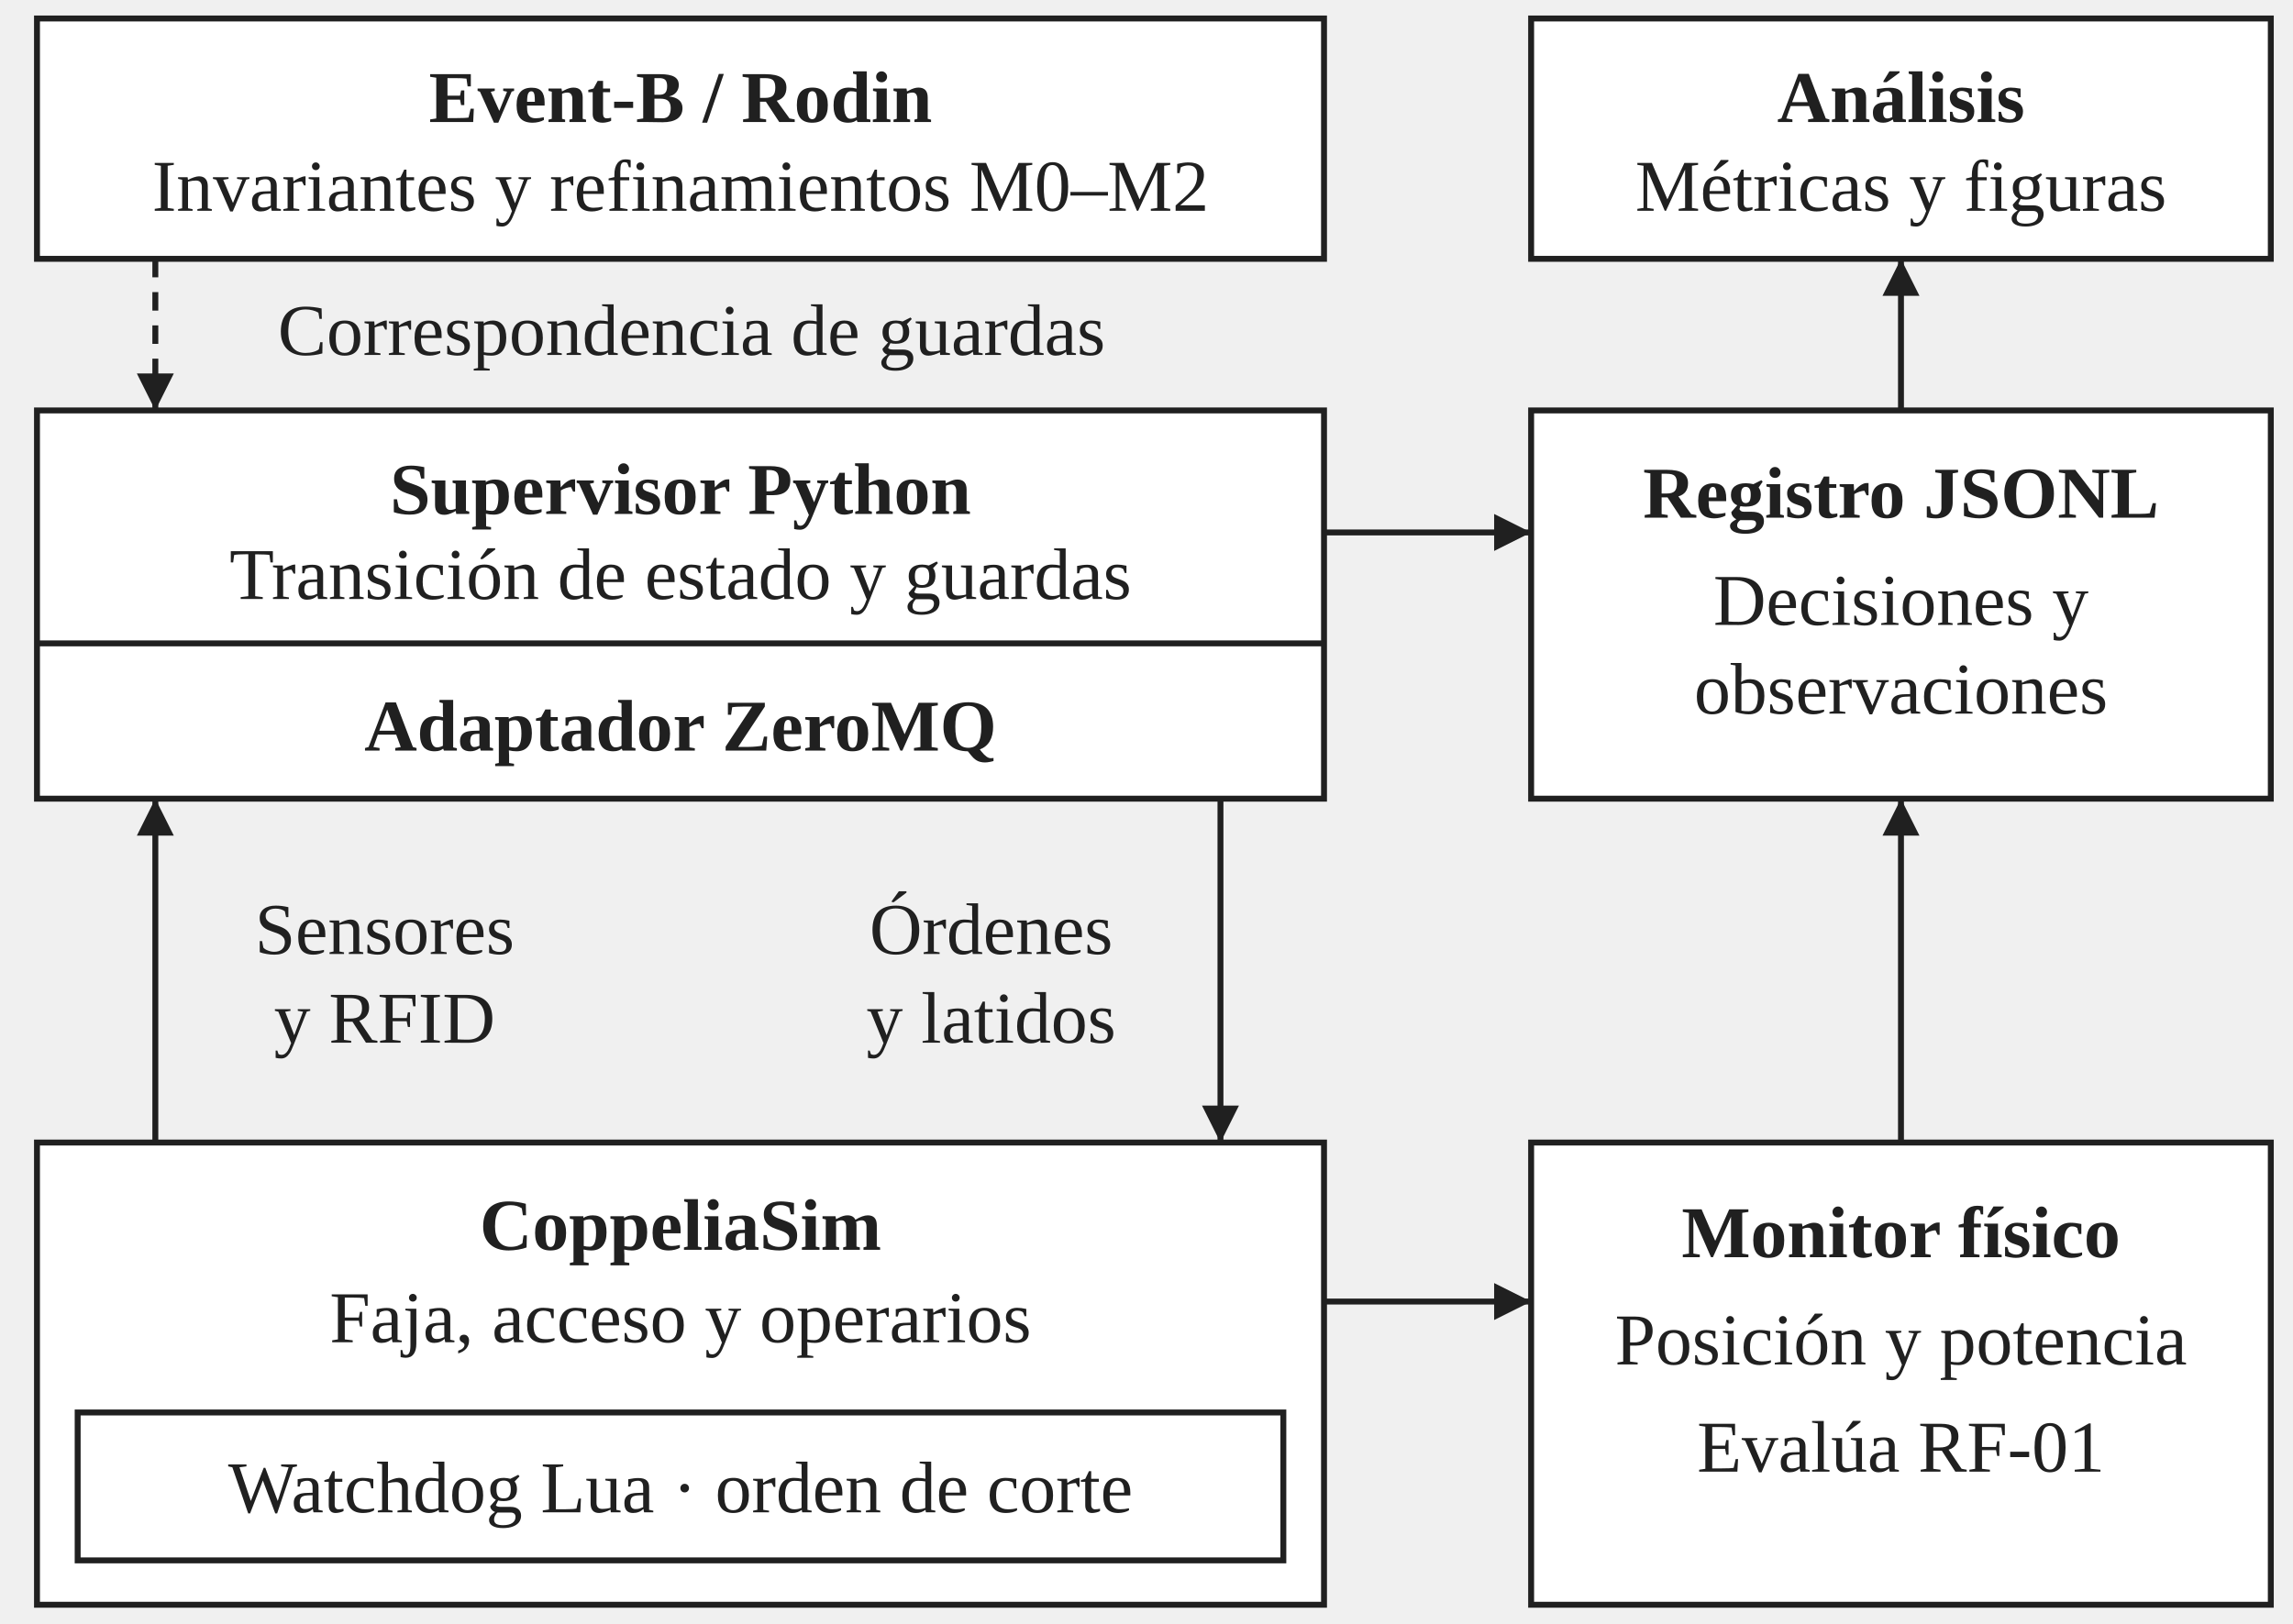
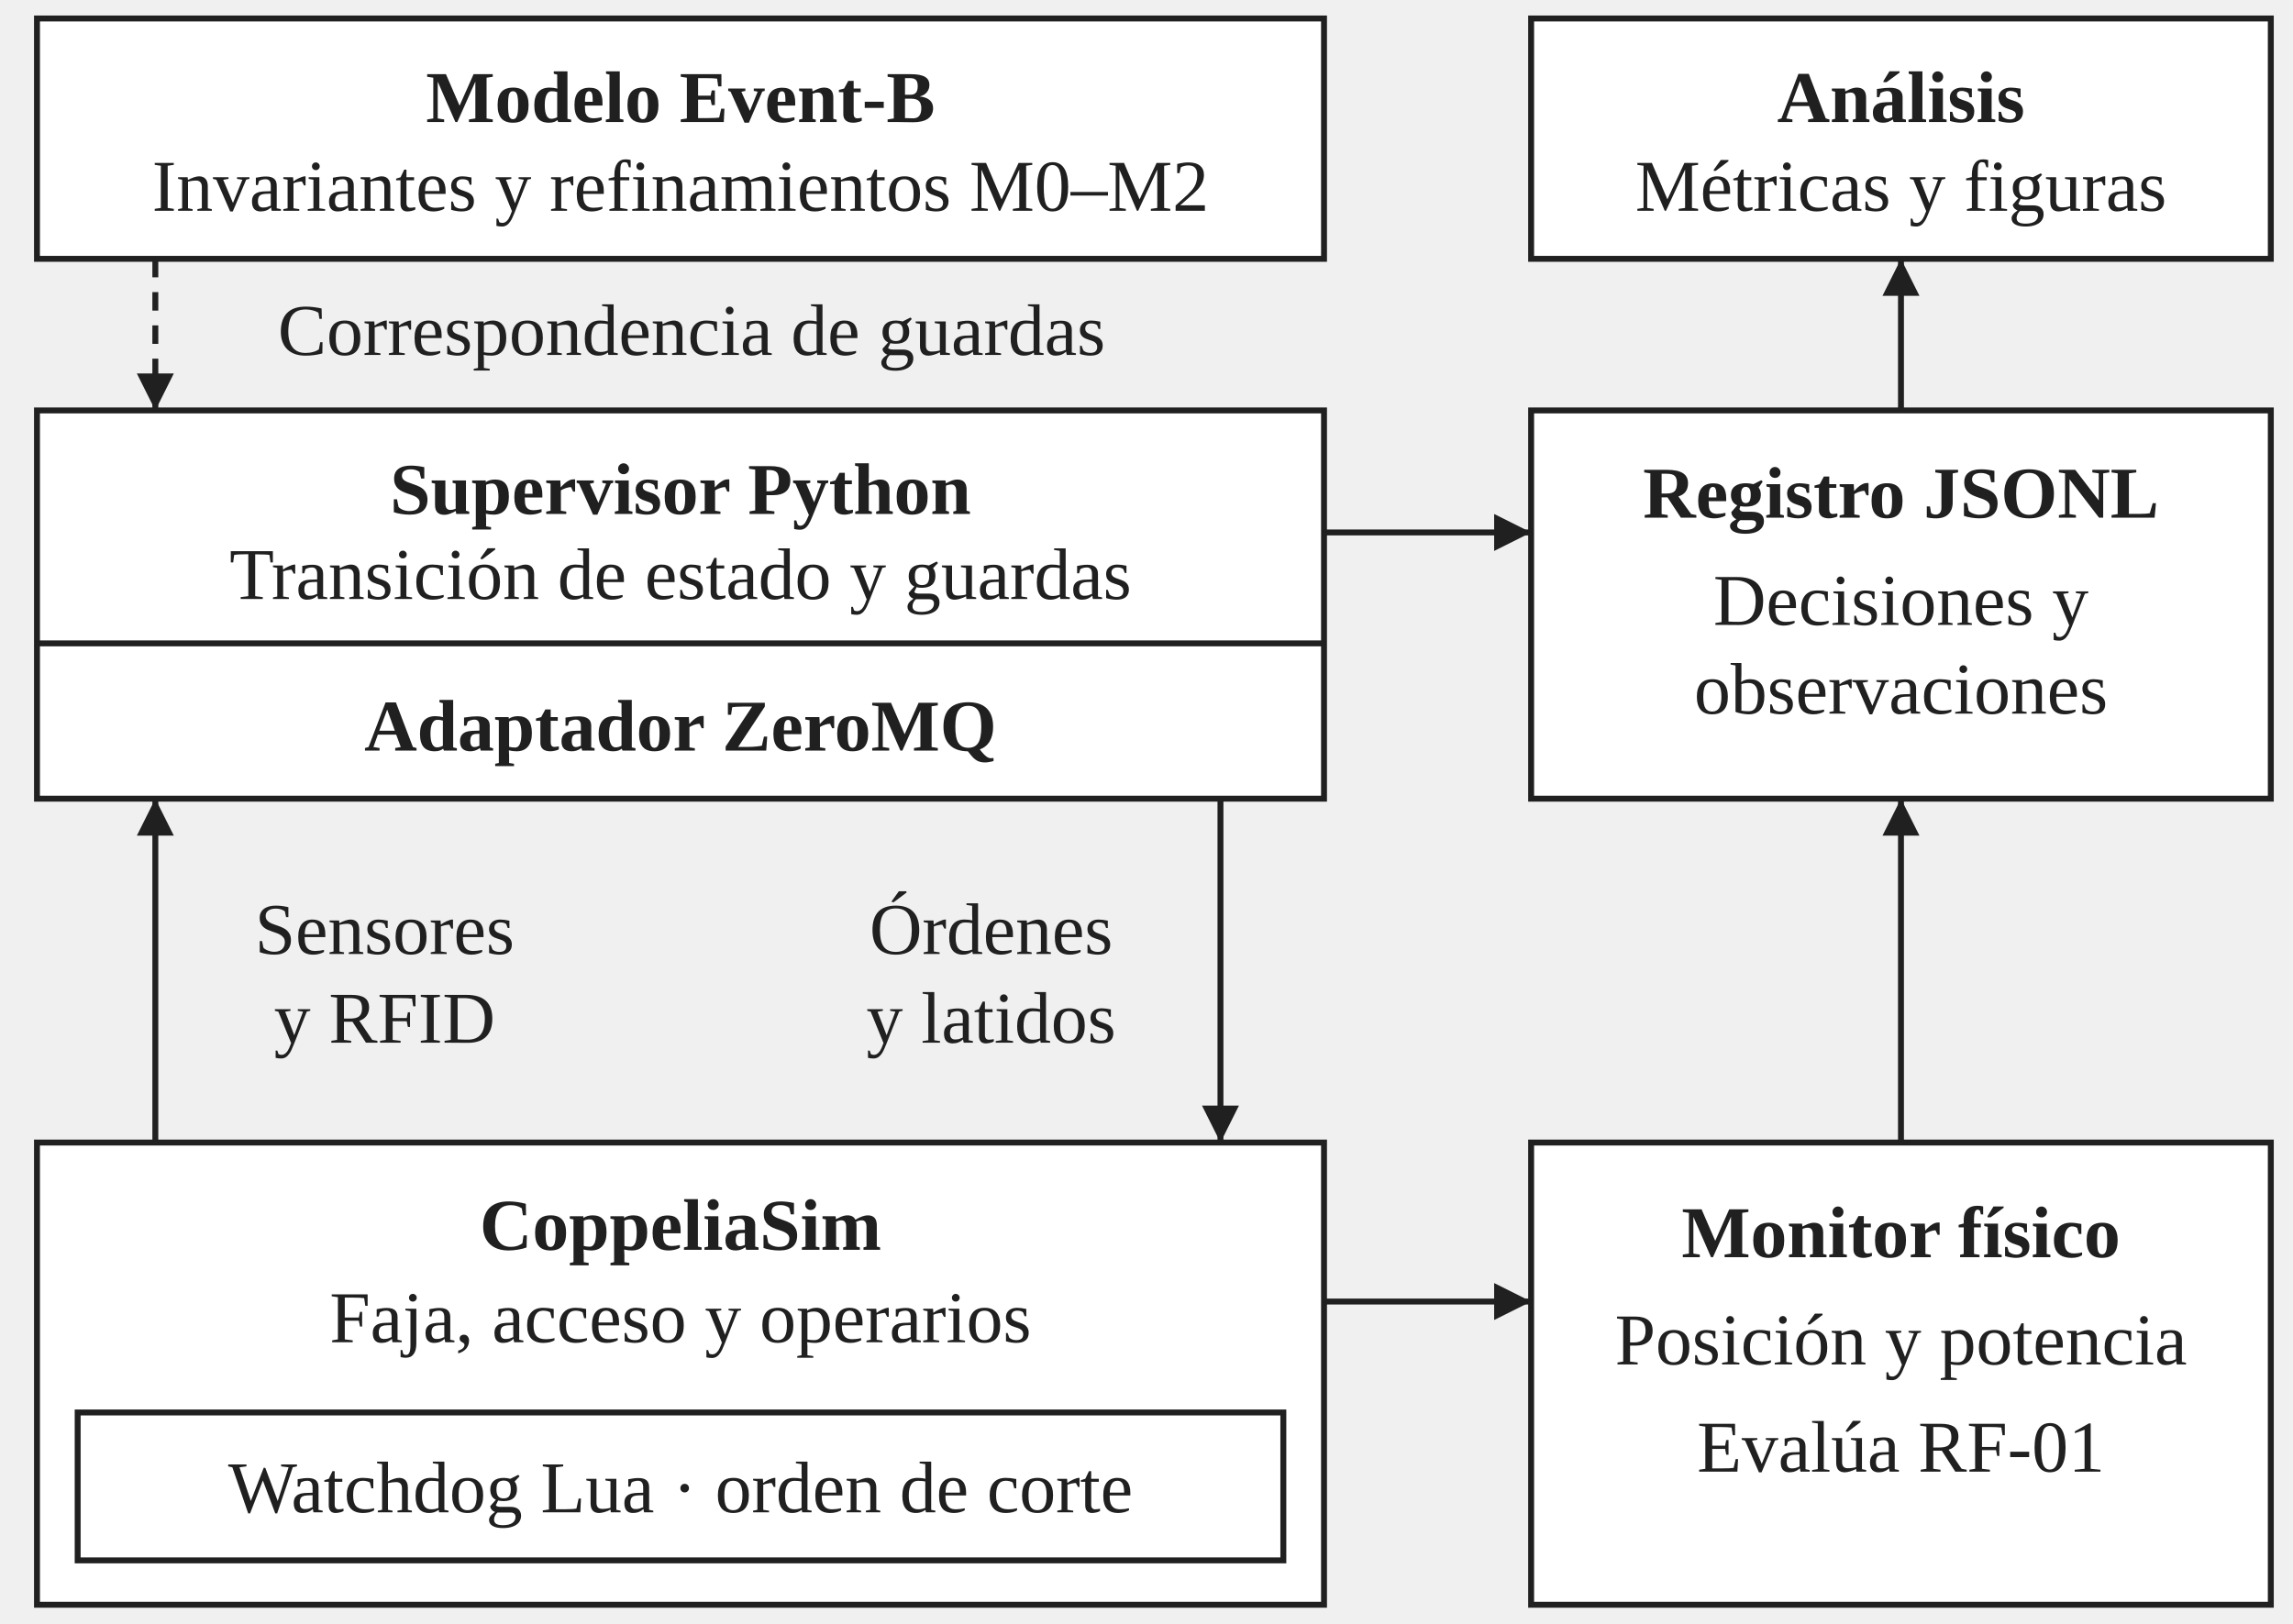
<svg xmlns="http://www.w3.org/2000/svg" width="620" height="439" viewBox="0 0 620 439" role="img" aria-labelledby="titulo descripcion">
  <defs>
    <marker id="flecha" markerWidth="12" markerHeight="12" refX="10" refY="6" orient="auto" markerUnits="userSpaceOnUse">
      <path d="M0 1L10 6L0 11Z" fill="#202020" />
    </marker>
    <marker id="flecha-observacion" markerWidth="12" markerHeight="12" refX="10" refY="6" orient="auto" markerUnits="userSpaceOnUse">
      <path d="M0 1L10 6L0 11Z" fill="#202020" />
    </marker>
    <style>
      text { font-family:"Times New Roman","Nimbus Roman",serif; fill:#202020; text-anchor:middle; }
      .titulo { font-size:19.75px; font-weight:700; }
      .rotulo { font-size:19.75px; }
      .flujo { fill:none; stroke:#202020; stroke-width:1.6; marker-end:url(#flecha); }
      .observacion { stroke:#202020; marker-end:url(#flecha-observacion); }
      .correspondencia { stroke-dasharray:5 4; }
      .modulo { fill:#fff; stroke:#202020; stroke-width:1.6; }
      .planta { fill:#fff; }
      .evidencia { fill:#fff; stroke:#202020; }
    </style>
  </defs>
  <g class="flujo">
    <path class="correspondencia" d="M42 70V111" />
    <path d="M42 309V216" />
    <path d="M330 216V309" />
    <path d="M358 144H414" />
    <path class="observacion" d="M358 352H414" />
    <path class="observacion" d="M514 309V216" />
    <path class="observacion" d="M514 111V70" />
  </g>
  <rect class="modulo planta" x="10" y="5" width="348" height="65" />
-   <text class="titulo" x="184" y="33">Event-B / Rodin</text>
+   <text class="titulo" x="184" y="33">Modelo Event-B</text>
  <text class="rotulo" x="184" y="57">Invariantes y refinamientos M0–M2</text>
  <text class="rotulo" x="187" y="96">Correspondencia de guardas</text>
  <rect class="modulo" x="10" y="111" width="348" height="105" />
  <path d="M10 174H358" stroke="#202020" stroke-width="1.6" />
  <text class="titulo" x="184" y="139">Supervisor Python</text>
  <text class="rotulo" x="184" y="162">Transición de estado y guardas</text>
  <text class="titulo" x="184" y="203">Adaptador ZeroMQ</text>
  <g class="rotulo">
    <text x="104" y="258">Sensores</text>
    <text x="104" y="282">y RFID</text>
    <text x="268" y="258">Órdenes</text>
    <text x="268" y="282">y latidos</text>
  </g>
  <rect class="modulo planta" x="10" y="309" width="348" height="125" />
  <text class="titulo" x="184" y="338">CoppeliaSim</text>
  <text class="rotulo" x="184" y="363">Faja, acceso y operarios</text>
  <rect class="modulo" x="21" y="382" width="326" height="40" />
  <text class="rotulo" x="184" y="409">Watchdog Lua · orden de corte</text>
  <rect class="modulo evidencia" x="414" y="309" width="200" height="125" />
  <text class="titulo" x="514" y="340">Monitor físico</text>
  <text class="rotulo" x="514" y="369">Posición y potencia</text>
  <text class="rotulo" x="514" y="398">Evalúa RF-01</text>
  <rect class="modulo evidencia" x="414" y="111" width="200" height="105" />
  <text class="titulo" x="514" y="140">Registro JSONL</text>
  <text class="rotulo" x="514" y="169">Decisiones y</text>
  <text class="rotulo" x="514" y="193">observaciones</text>
  <rect class="modulo evidencia" x="414" y="5" width="200" height="65" />
  <text class="titulo" x="514" y="33">Análisis</text>
  <text class="rotulo" x="514" y="57">Métricas y figuras</text>
</svg>
